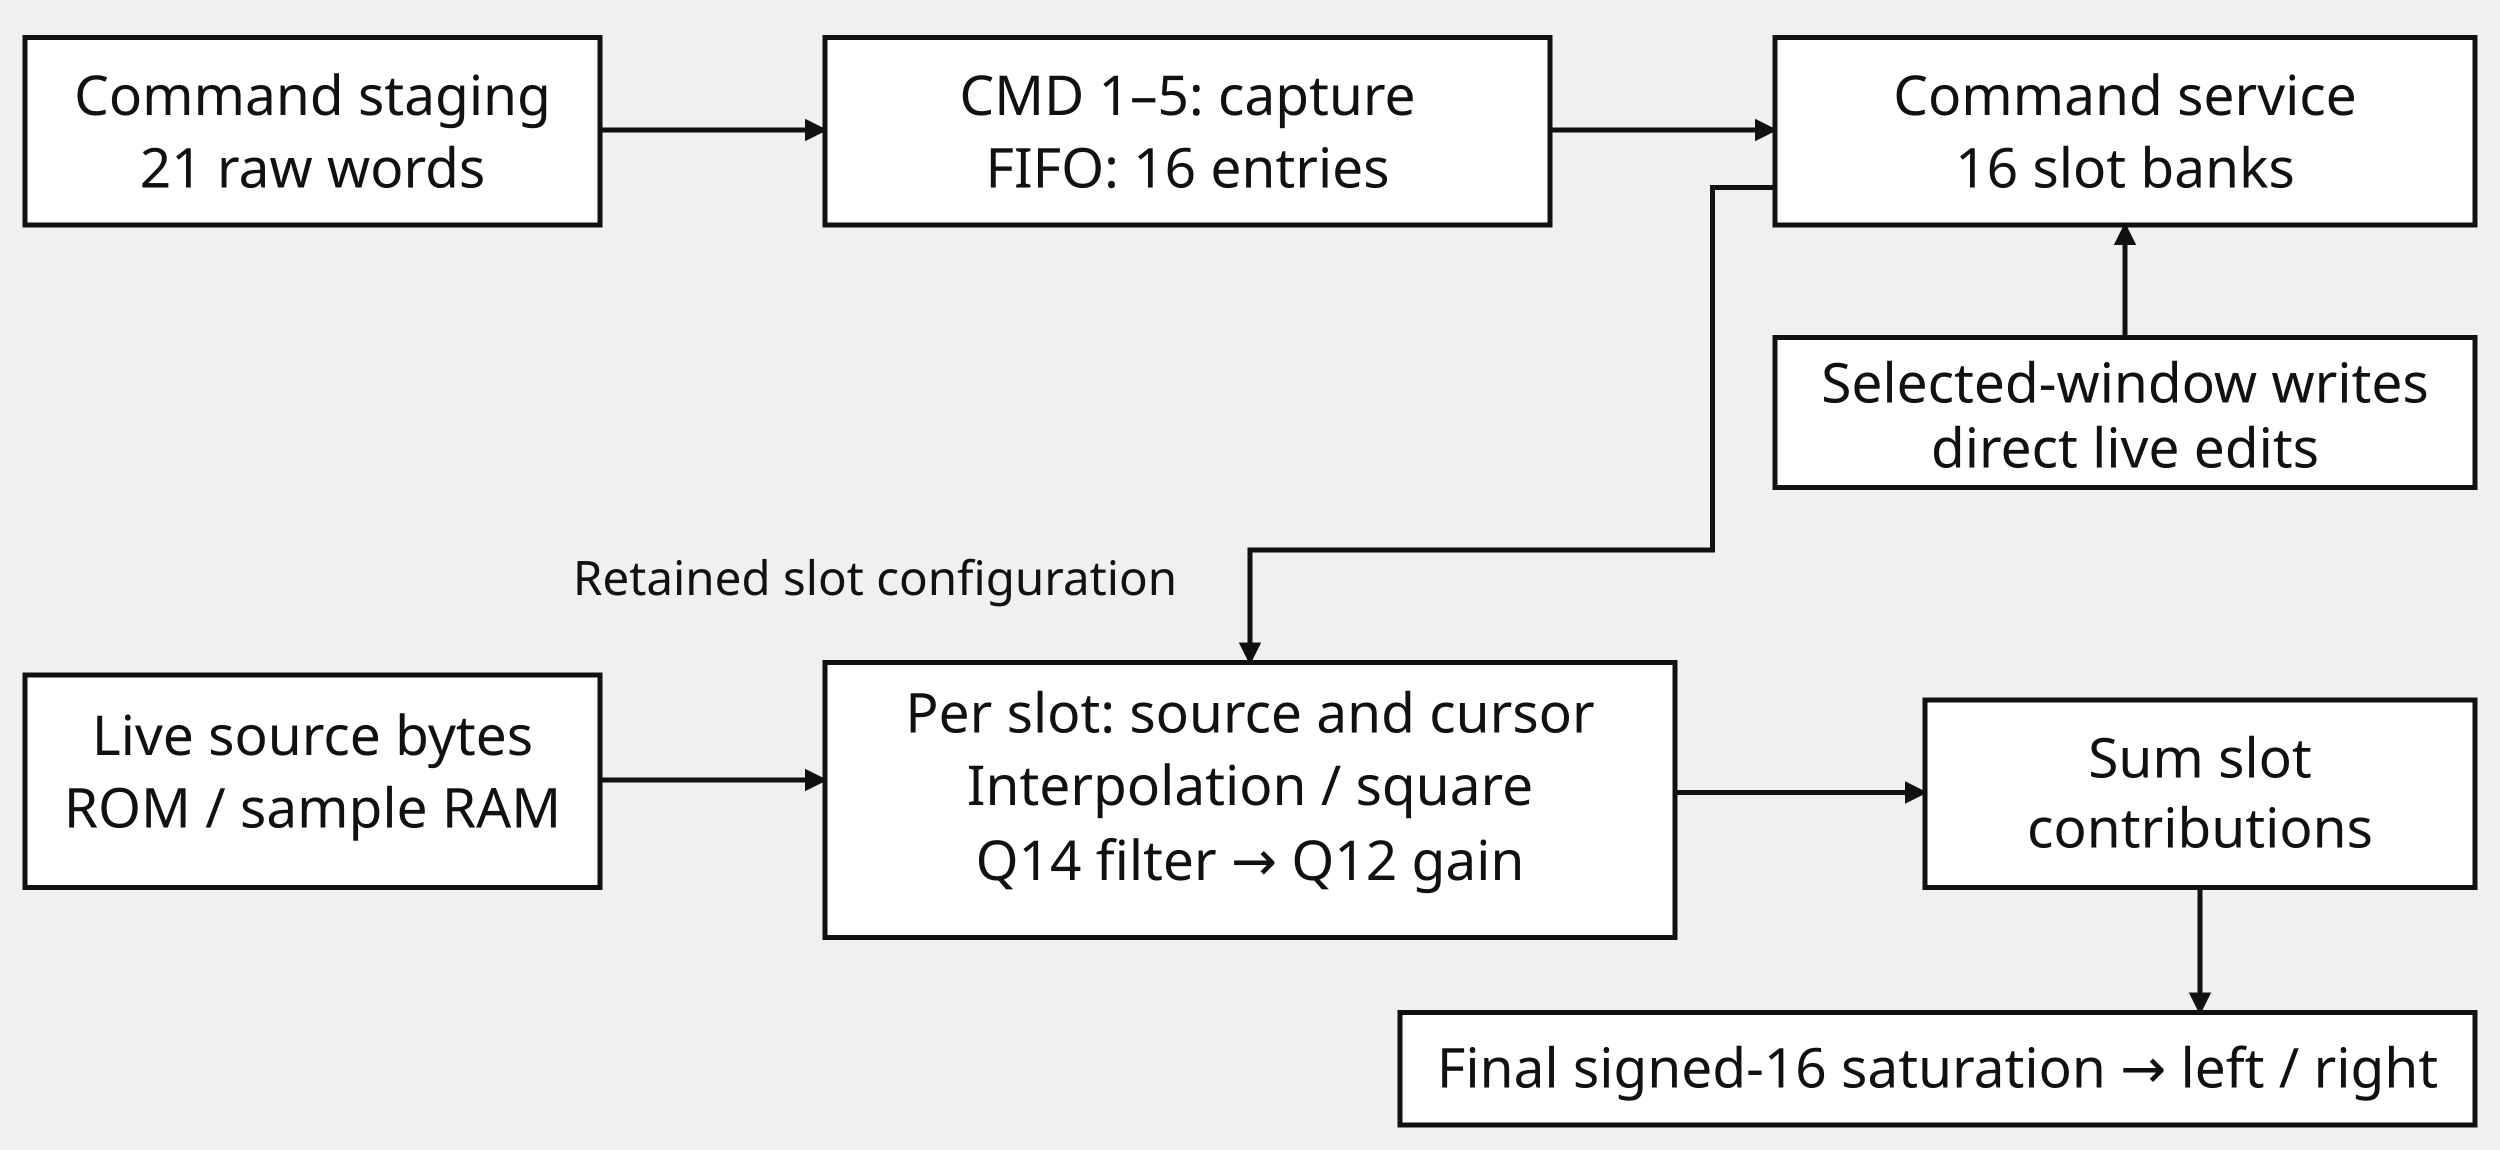
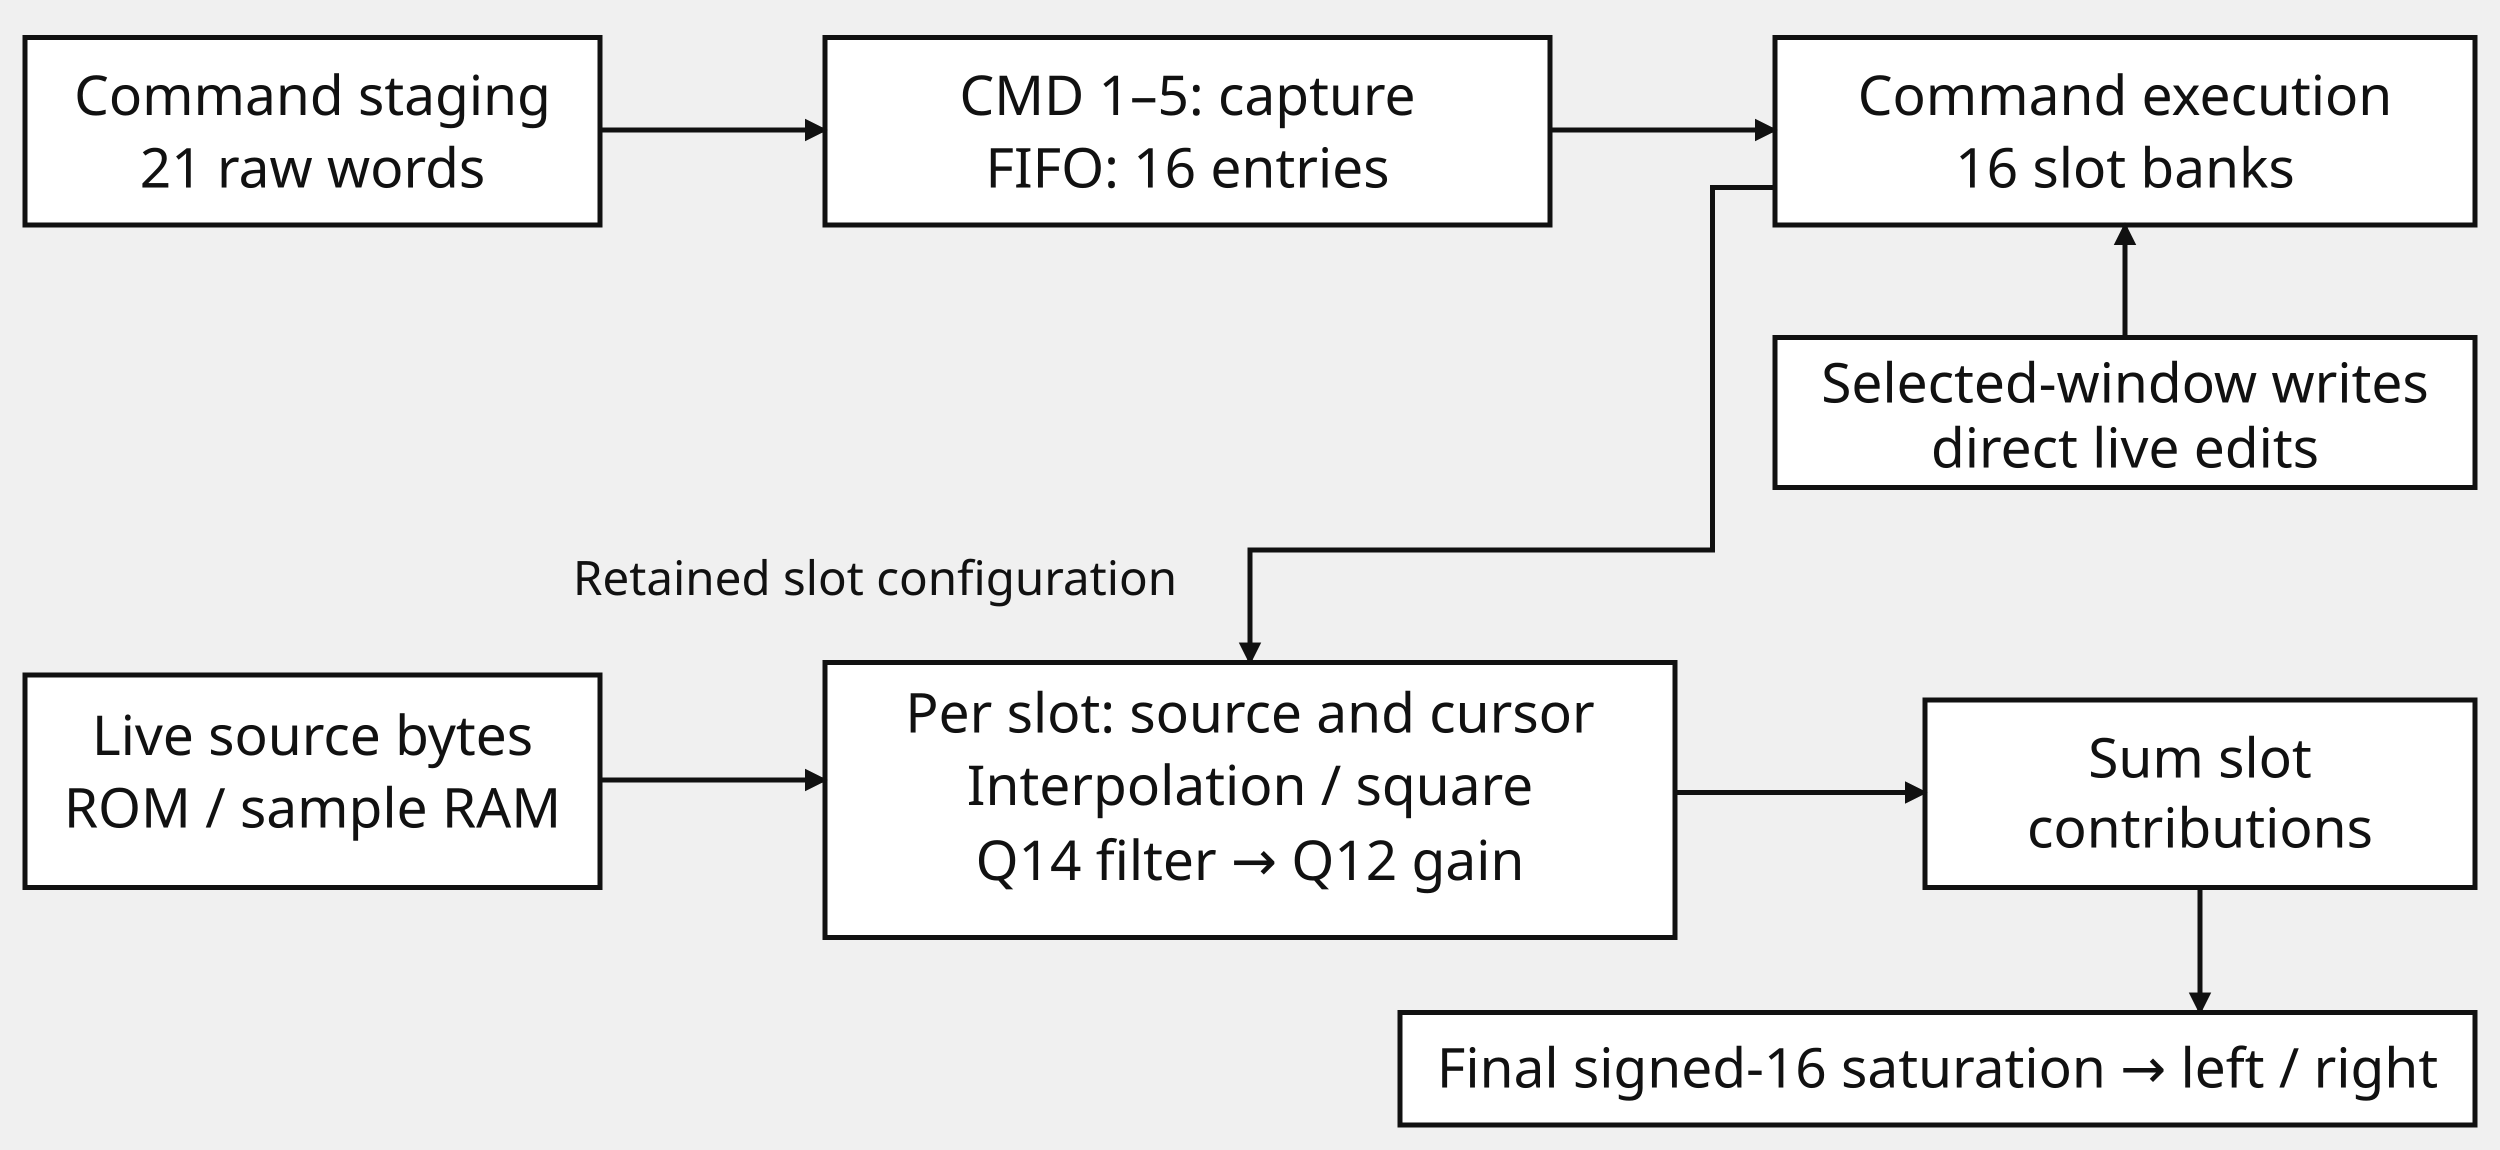
<svg xmlns="http://www.w3.org/2000/svg" viewBox="0 0 1000 460" role="img" aria-labelledby="apu-title apu-desc">
  <defs>
    <marker id="apu-arrow" markerWidth="9" markerHeight="9" refX="8" refY="4.5" orient="auto" markerUnits="userSpaceOnUse">
      <path d="M0 0 L9 4.5 L0 9 Z" fill="#111" />
    </marker>
  </defs>
  <g fill="#fff" stroke="#111" stroke-width="2">
    <rect x="10" y="15" width="230" height="75" />
    <rect x="330" y="15" width="290" height="75" />
    <rect x="710" y="15" width="280" height="75" />
    <rect x="710" y="135" width="280" height="60" />
    <rect x="10" y="270" width="230" height="85" />
    <rect x="330" y="265" width="340" height="110" />
    <rect x="770" y="280" width="220" height="75" />
    <rect x="560" y="405" width="430" height="45" />
  </g>
  <g fill="none" stroke="#111" stroke-width="2" marker-end="url(#apu-arrow)">
    <path d="M240 52 H330" />
    <path d="M620 52 H710" />
    <path d="M850 135 V90" />
    <path d="M710 75 H685 V220 H500 V265" />
    <path d="M240 312 H330" />
    <path d="M670 317 H770" />
    <path d="M880 355 V405" />
  </g>
  <g fill="#111" font-family="sans-serif" font-size="22" text-anchor="middle">
    <text x="125" y="46">Command staging</text>
    <text x="125" y="75">21 raw words</text>
    <text x="475" y="46">CMD 1–5: capture</text>
    <text x="475" y="75">FIFO: 16 entries</text>
-     <text x="850" y="46">Command service</text>
+     <text x="850" y="46">Command execution</text>
    <text x="850" y="75">16 slot banks</text>
    <text x="850" y="161">Selected-window writes</text>
    <text x="850" y="187">direct live edits</text>
    <text x="125" y="302">Live source bytes</text>
    <text x="125" y="331">ROM / sample RAM</text>
    <text x="500" y="293">Per slot: source and cursor</text>
    <text x="500" y="322">Interpolation / square</text>
    <text x="500" y="352">Q14 filter → Q12 gain</text>
    <text x="880" y="311">Sum slot</text>
    <text x="880" y="339">contributions</text>
    <text x="775" y="435">Final signed-16 saturation → left / right</text>
    <text x="350" y="238" font-size="19">Retained slot configuration</text>
  </g>
</svg>
